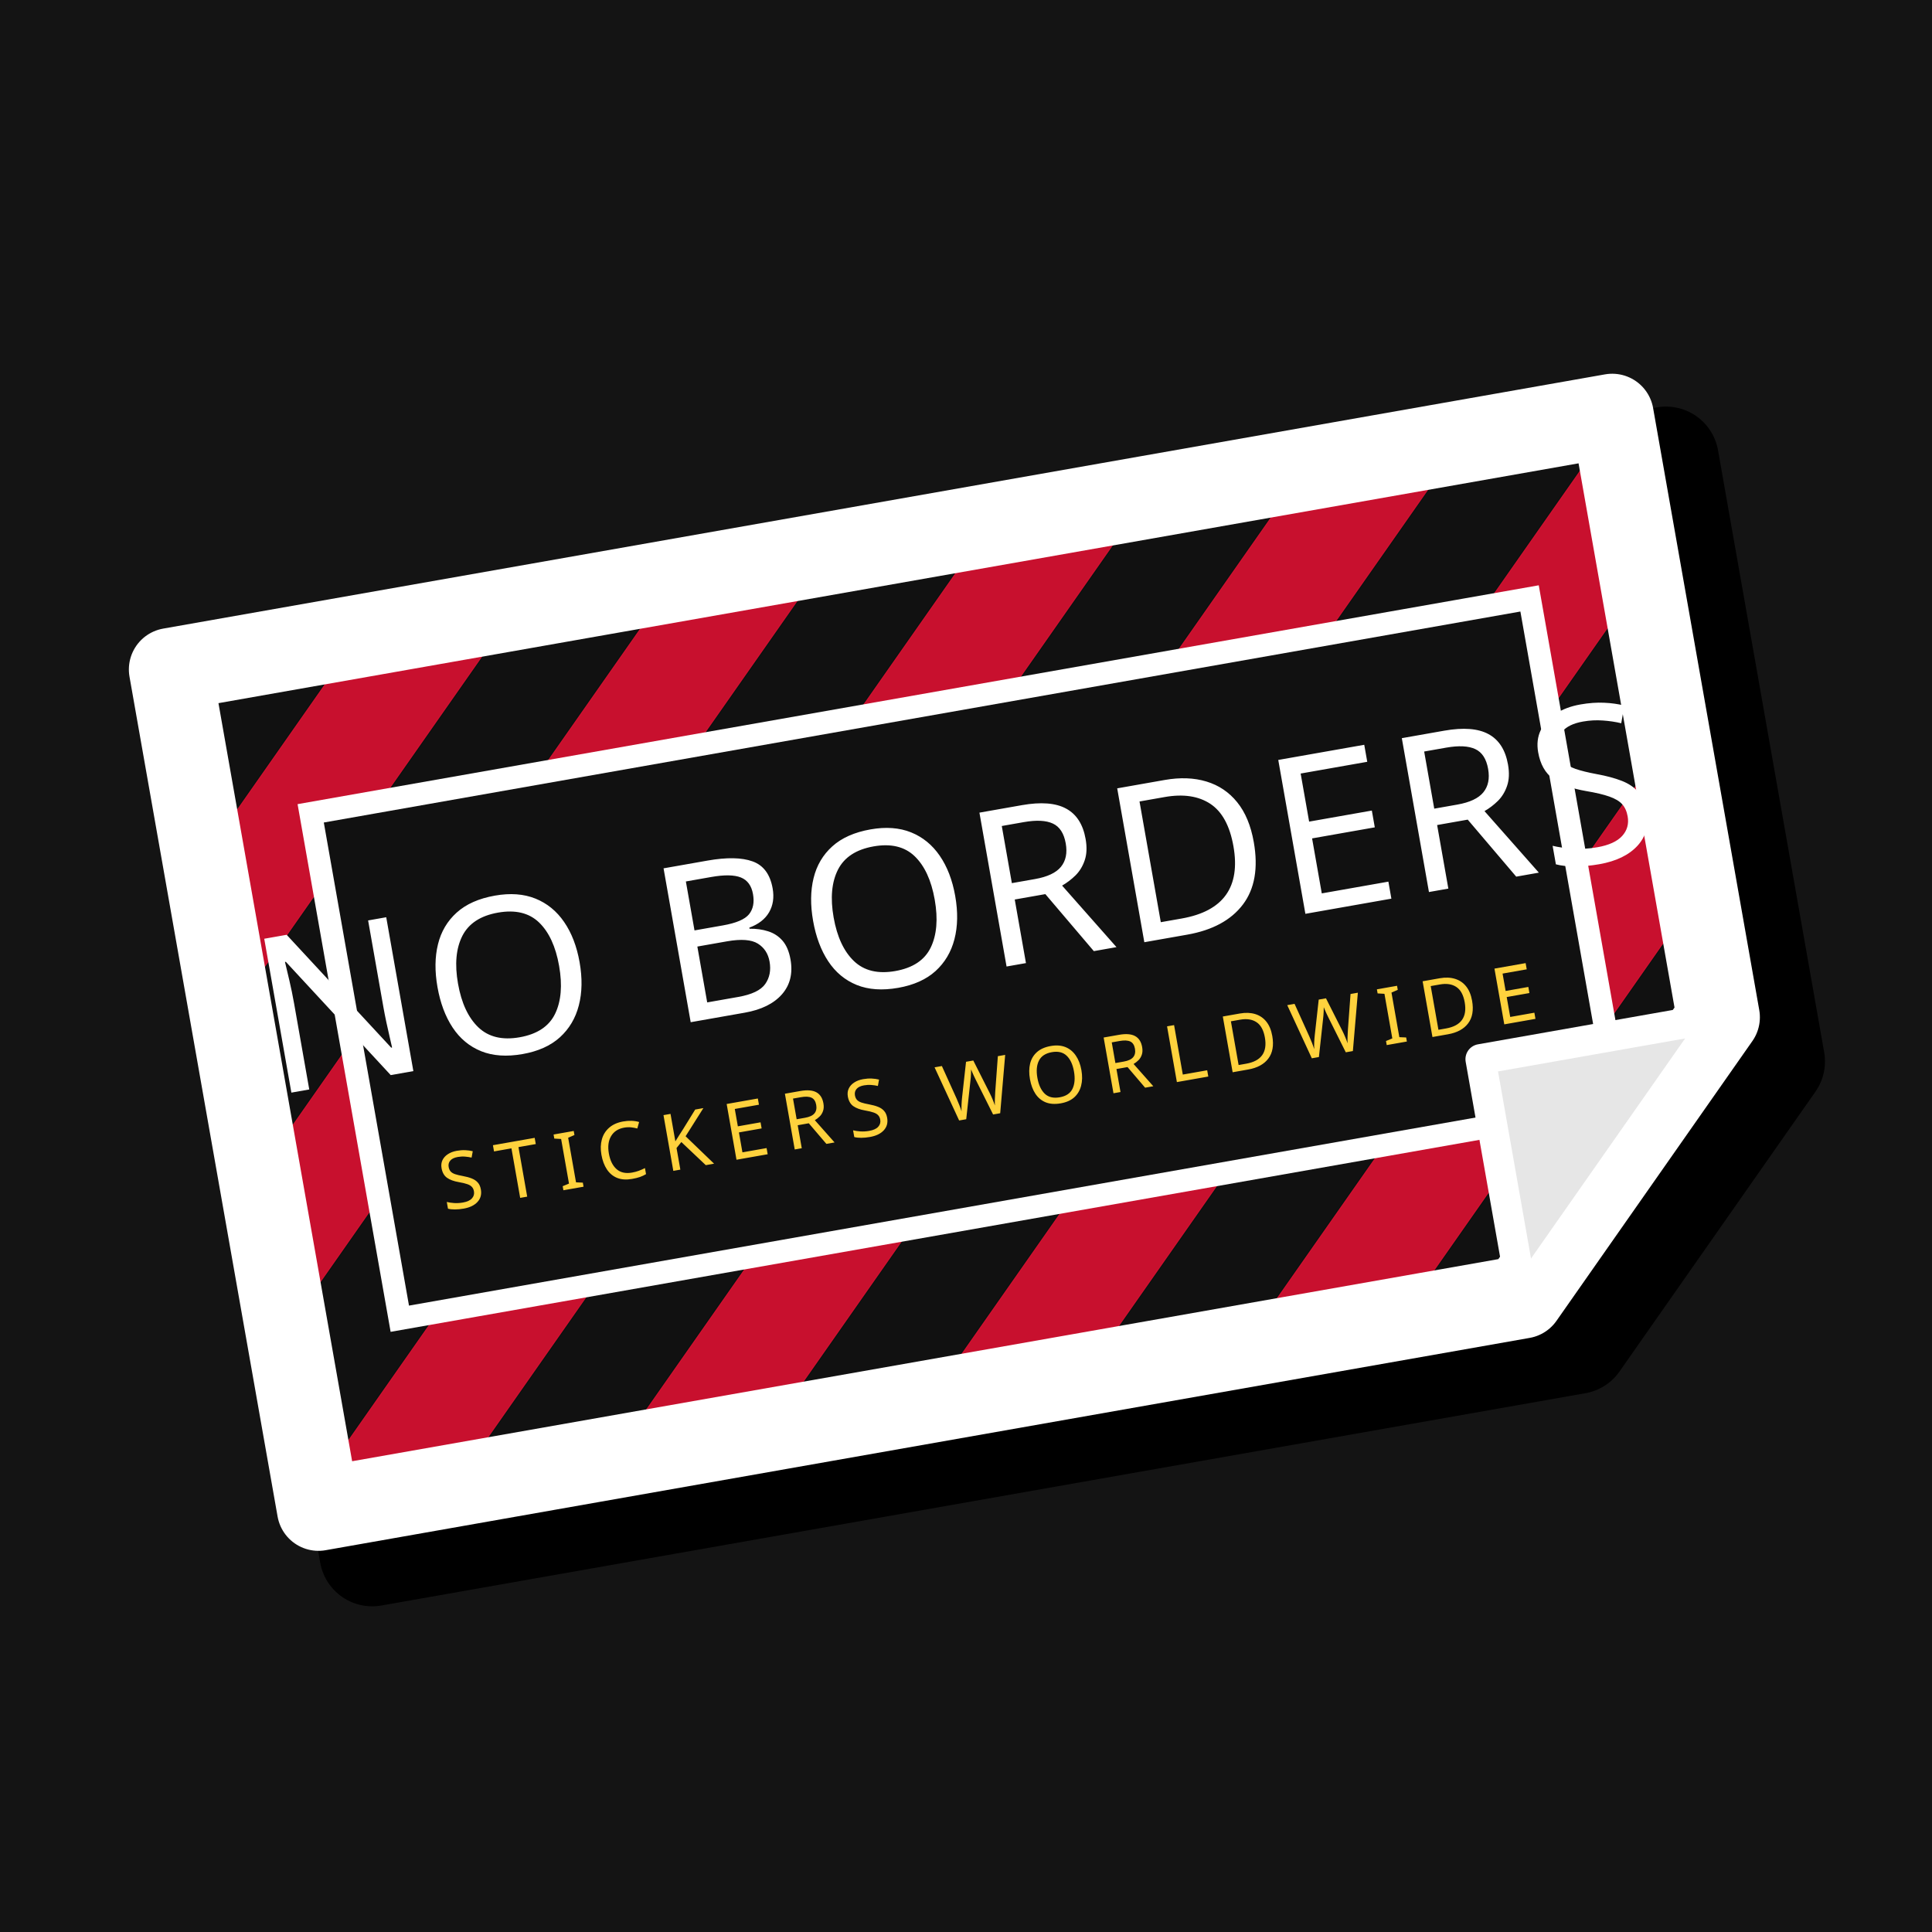
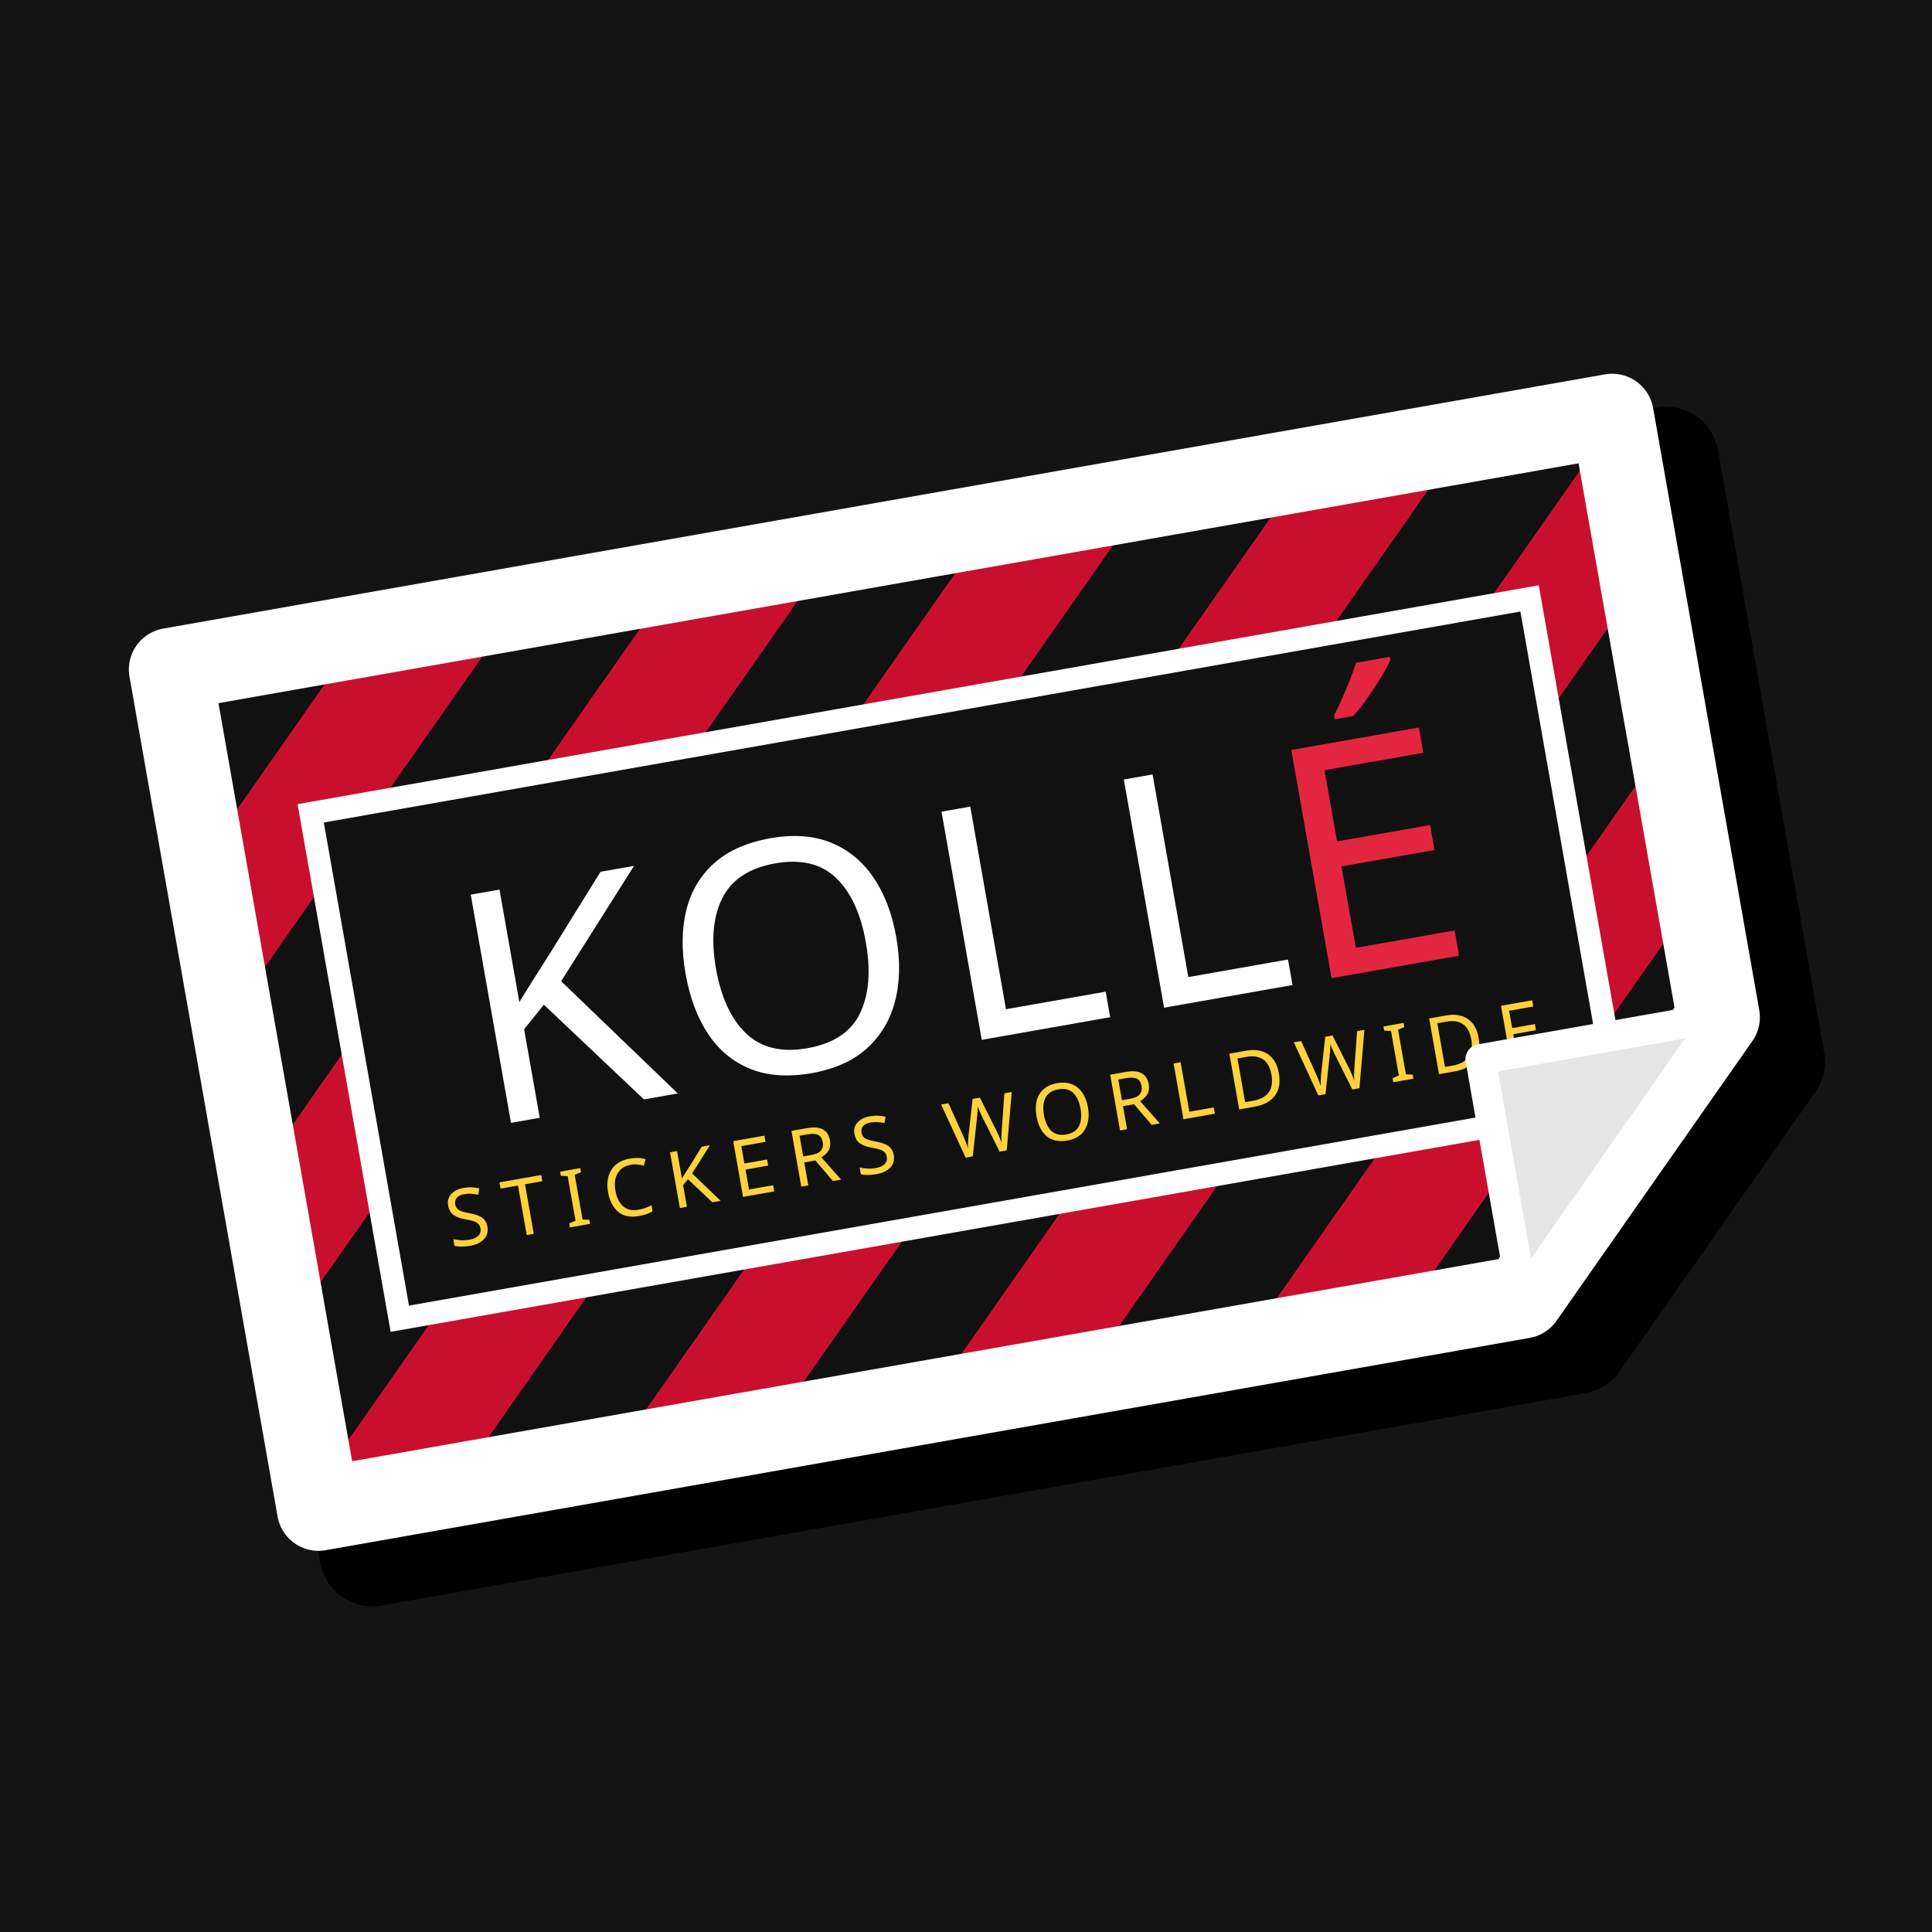
<svg xmlns="http://www.w3.org/2000/svg" viewBox="0 0 512 512">
  <rect width="512" height="512" fill="#141414" />
  <defs>
    <pattern id="st" width="60" height="60" patternUnits="userSpaceOnUse" patternTransform="rotate(45)">
      <rect width="60" height="60" fill="#111" />
      <rect width="30" height="60" fill="#c8102e" />
    </pattern>
  </defs>
  <g transform="rotate(-10 256 256)">
    <path d="M62 142H450V304L386 368H62Z" fill="#000" stroke="#000" stroke-width="28" stroke-linejoin="round" transform="translate(12 14)" />
    <path d="M62 142H450V304L386 368H62Z" fill="url(#st)" stroke="#fff" stroke-width="22" stroke-linejoin="round" />
    <rect x="92" y="186" width="328" height="136" fill="#111" stroke="#fff" stroke-width="6" />
-     <text x="256" y="258" text-anchor="middle" font-family="Impact, 'Arial Black', sans-serif" font-size="58" fill="#fff" letter-spacing="1">NO BORDERS</text>
-     <text x="256" y="296" text-anchor="middle" font-family="Impact, 'Arial Black', sans-serif" font-size="21" fill="#ffd23d" letter-spacing="4">STICKERS WORLDWIDE</text>
+     <text x="256" y="276" text-anchor="middle" font-family="Impact, 'Arial Black', sans-serif" font-size="86" fill="#fff" letter-spacing="4">KOLL<tspan fill="#e3263f">É</tspan>
+     </text>
+     <text x="256" y="306" text-anchor="middle" font-family="Impact, 'Arial Black', sans-serif" font-size="21" fill="#ffd23d" letter-spacing="4">STICKERS WORLDWIDE</text>
    <path d="M450 304L386 368L386 304Z" fill="#e6e6e6" stroke="#fff" stroke-width="8" stroke-linejoin="round" />
  </g>
</svg>
